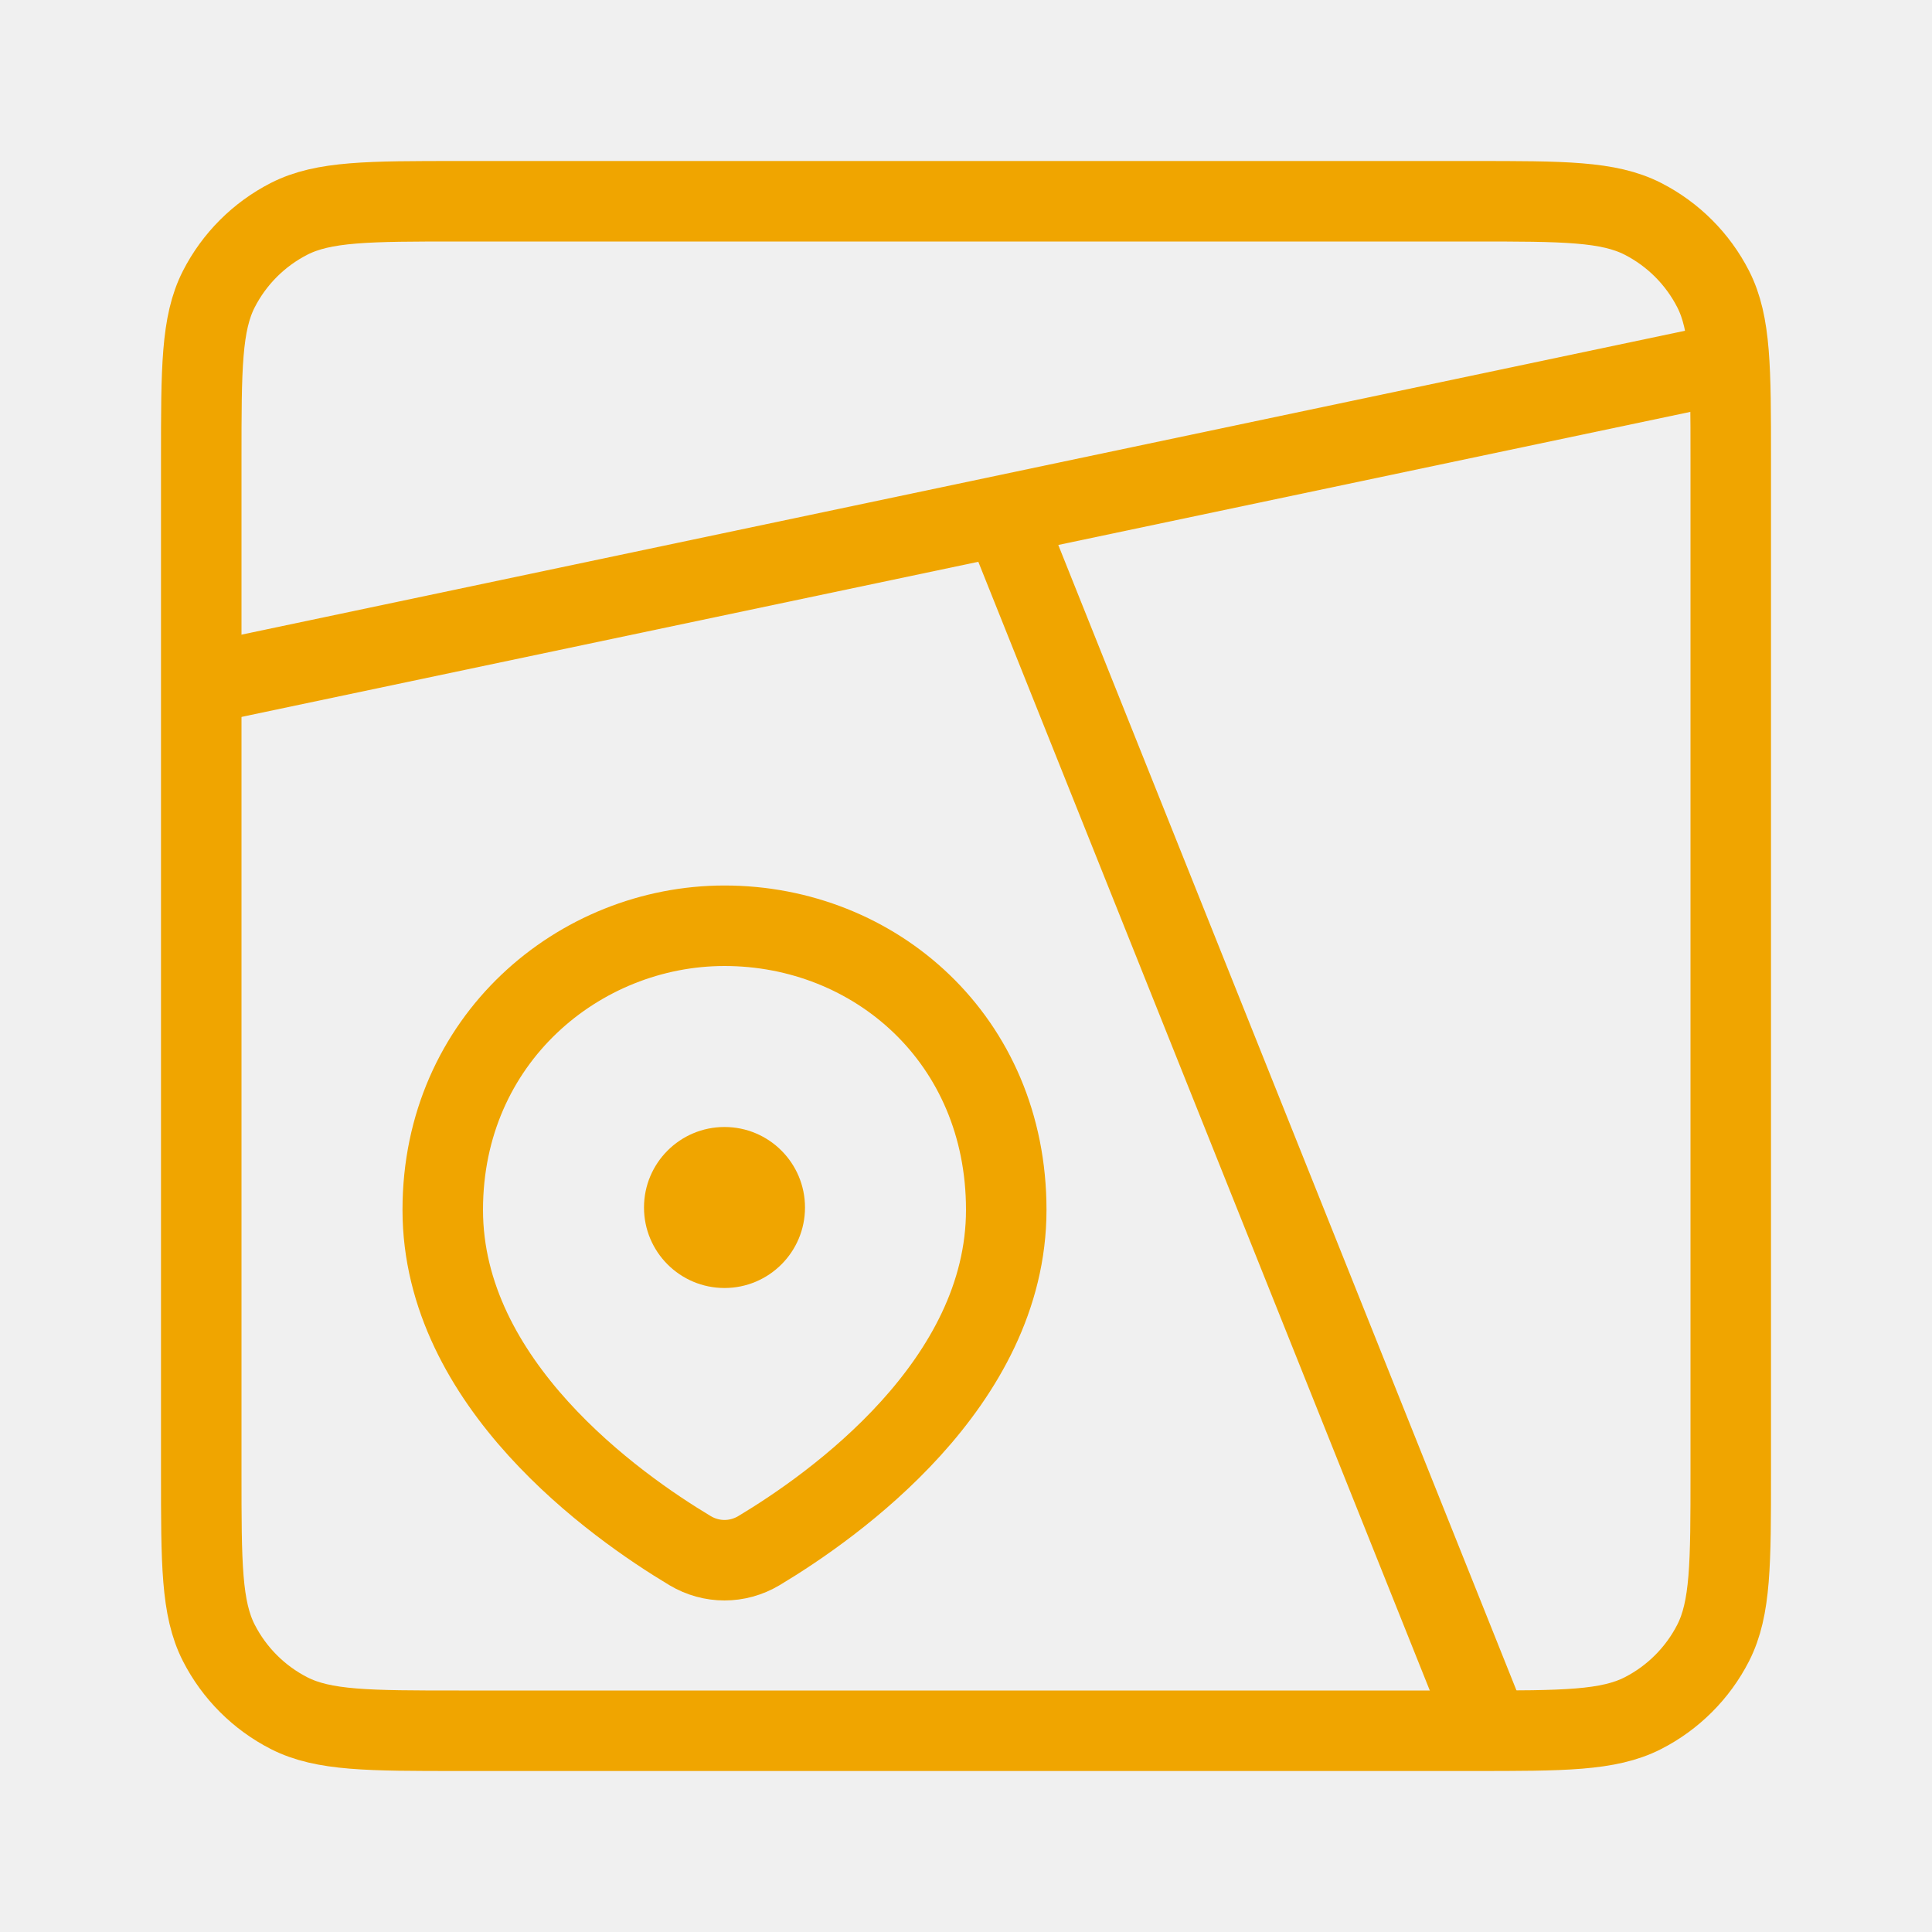
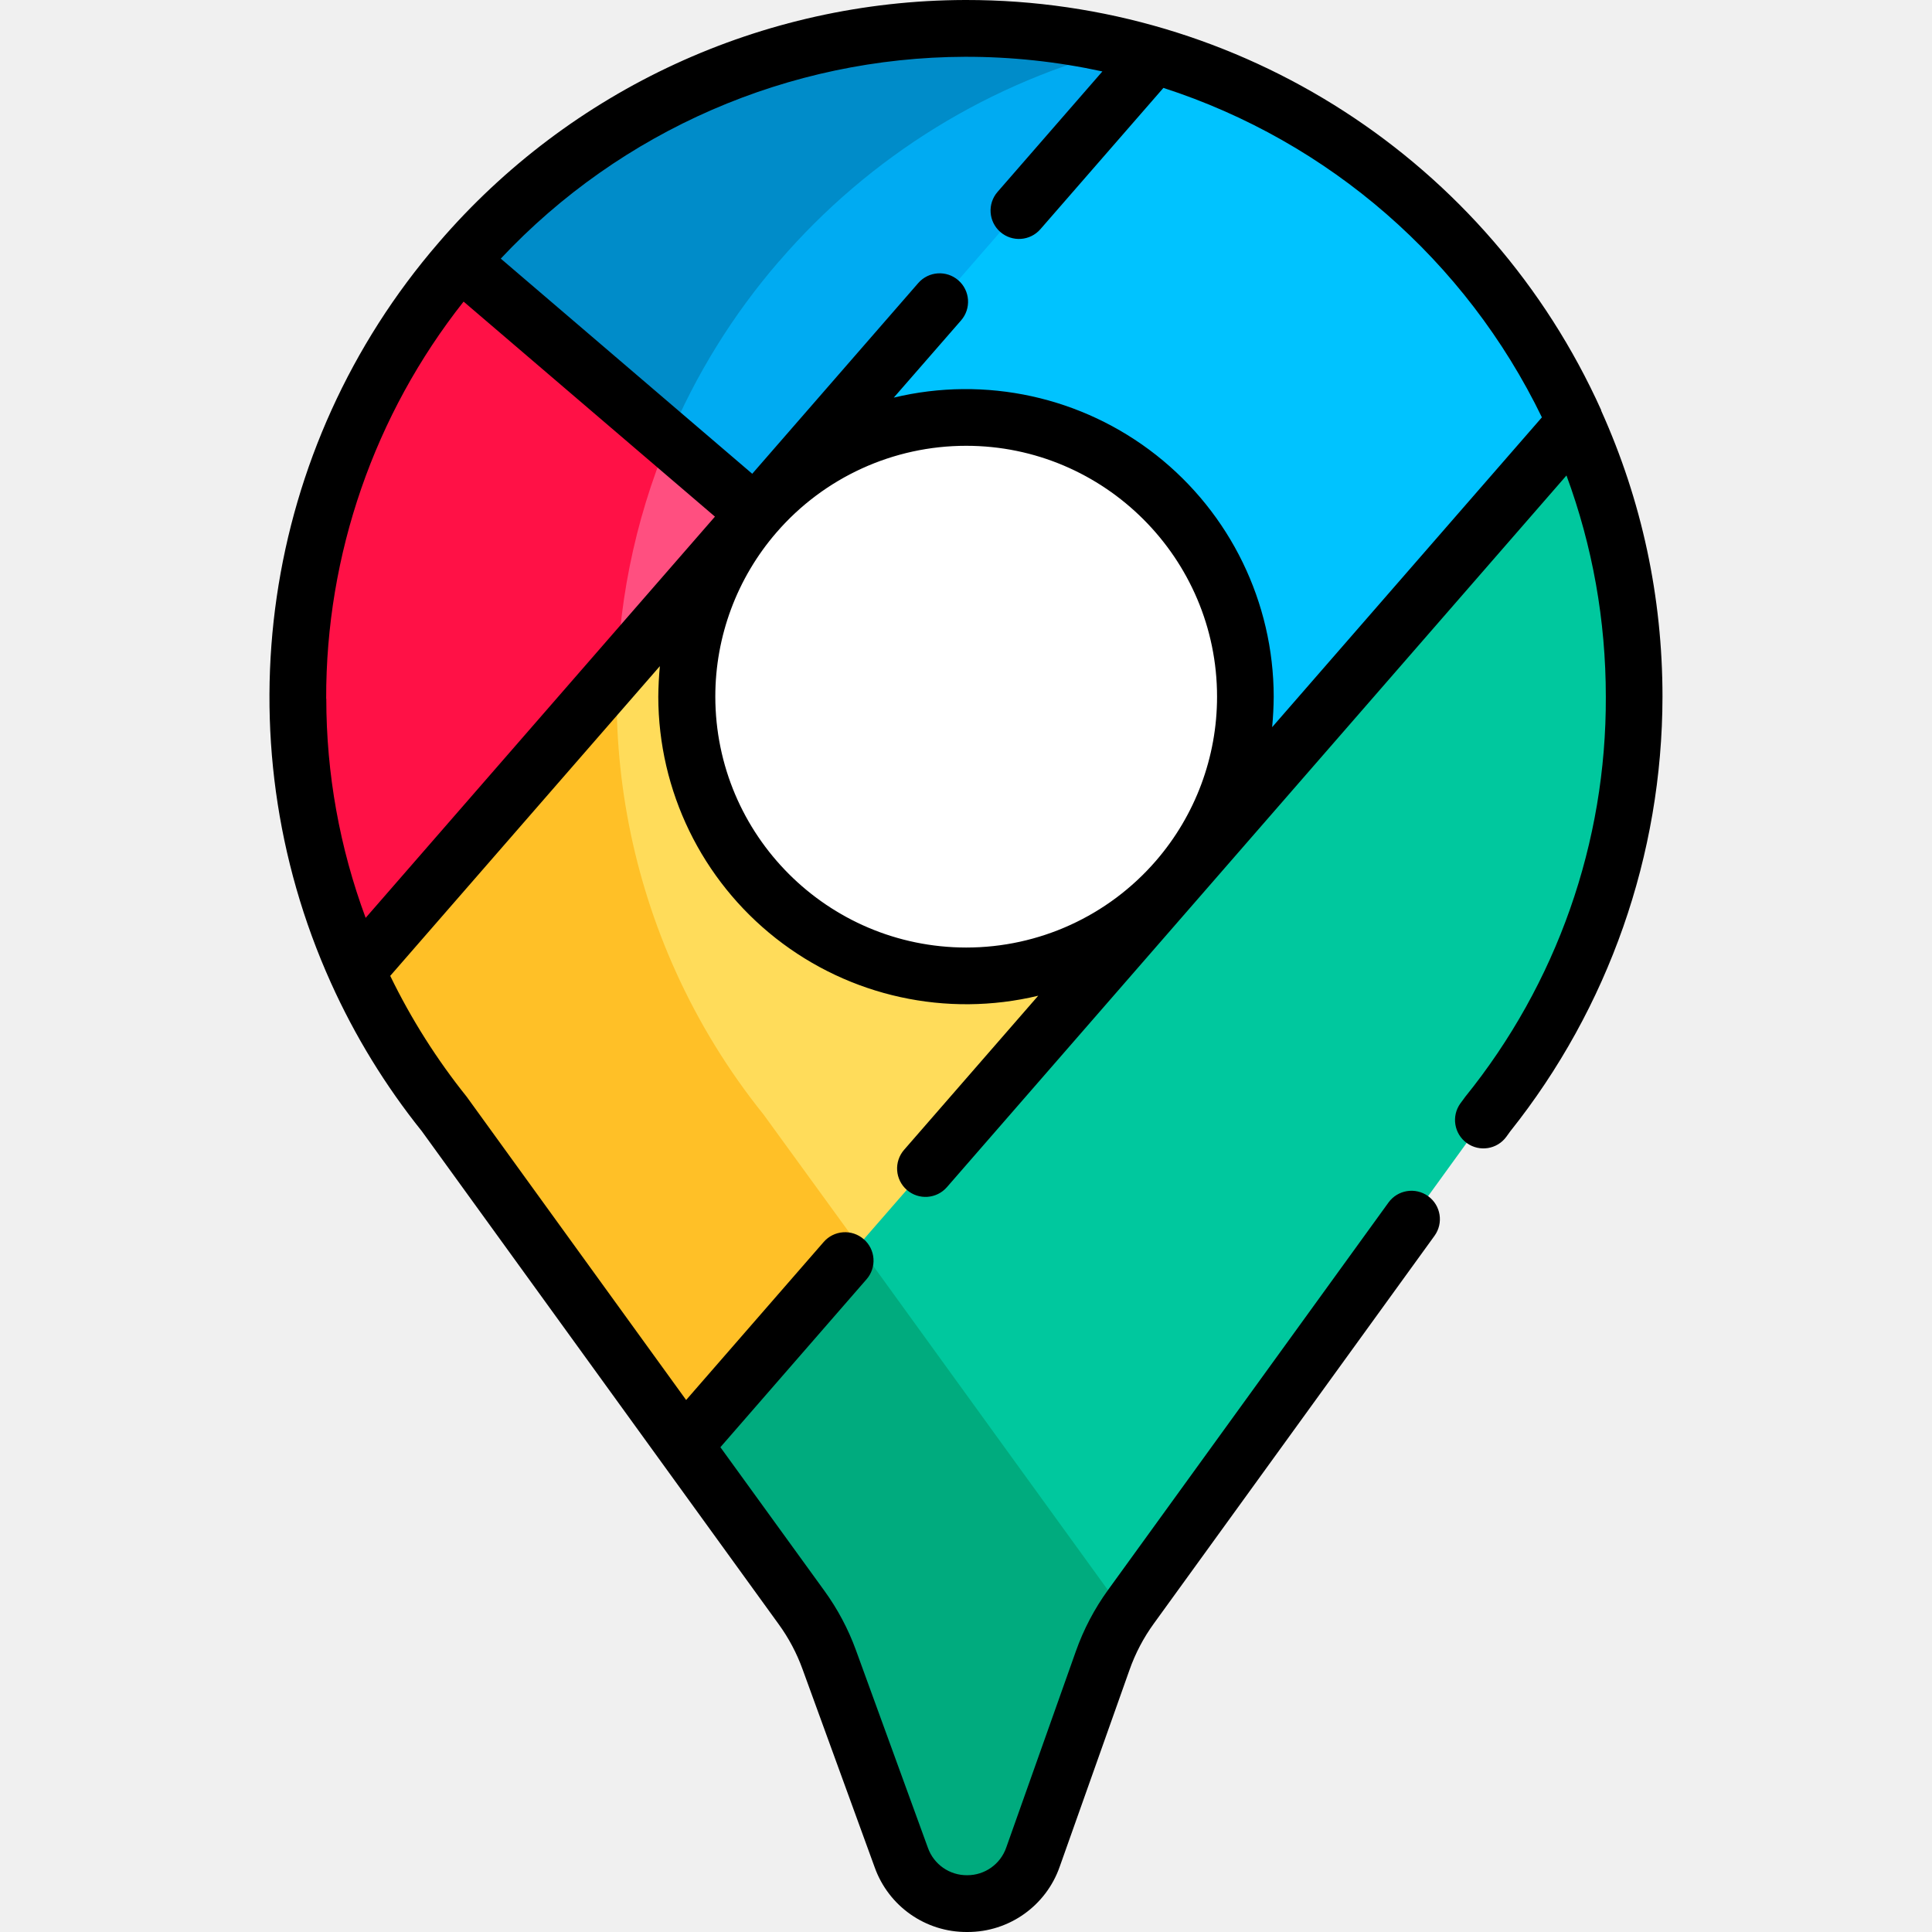
- <svg xmlns="http://www.w3.org/2000/svg" width="24" height="24" viewBox="0 0 24 24" fill="none">
-   <path d="M2.5 5.7C2.5 4.58 2.5 4.02 2.718 3.592C2.91 3.216 3.216 2.91 3.592 2.718C4.02 2.5 4.58 2.5 5.7 2.5H18.3C19.42 2.5 19.98 2.5 20.408 2.718C20.784 2.91 21.09 3.216 21.282 3.592C21.5 4.02 21.5 4.58 21.5 5.7V18.3C21.5 19.42 21.5 19.98 21.282 20.408C21.09 20.784 20.784 21.09 20.408 21.282C19.98 21.5 19.42 21.5 18.3 21.5H5.7C4.58 21.5 4.02 21.5 3.592 21.282C3.216 21.09 2.91 20.784 2.718 20.408C2.5 19.98 2.5 19.42 2.5 18.3V5.7Z" stroke="#F0A500" stroke-linecap="round" />
-   <path d="M12.5 15.029C12.5 17.188 10.36 18.704 9.427 19.263C9.162 19.421 8.838 19.421 8.573 19.263C7.64 18.704 5.5 17.188 5.5 15.029C5.5 12.912 7.196 11.5 9 11.5C10.867 11.5 12.5 12.912 12.5 15.029Z" stroke="#F0A500" />
-   <path d="M18.5 21.5L12.5 6.5" stroke="#F0A500" />
-   <path d="M21.5 4.5L2.5 8.5" stroke="#F0A500" />
-   <circle cx="9" cy="15" r="1" fill="#F0A500" />
+ <svg xmlns="http://www.w3.org/2000/svg" height="16" viewBox="0 0 15.957 15.957" width="16">
+   <path d="M13.498 5.753c0-.809-.174-1.577-.486-2.269L7.964 7.053l-2.312 4.885.968 1.337q.144.2.23.432l.595 1.634a.578.578 0 0 0 1.088-.005l.575-1.621q.086-.24.234-.446l2.942-4.065a5.5 5.5 0 0 0 1.213-3.452" fill="#00c89e" />
+   <path d="M7.969.234A5.51 5.51 0 0 0 3.8 2.157l2.437 2.084 2.06.306L9.532.456A5.5 5.5 0 0 0 7.969.234" fill="#00abf2" />
+   <path d="M9.532.456 4.748 5.952l2.9 3.694 5.363-6.161A5.53 5.53 0 0 0 9.532.457" fill="#00c3ff" />
+   <path d="m9.254 13.276-.968-1.337-1.593-2.201-1.041 2.201.968 1.337q.144.2.23.432l.595 1.634a.578.578 0 0 0 1.088-.005l.575-1.621a1.8 1.8 0 0 1 .189-.379z" fill="#00ab7e" />
+   <path d="M3.8 2.158a5.5 5.5 0 0 0-1.34 3.614 5.5 5.5 0 0 0 .487 2.25l2.188-.866 1.101-2.911.002-.002z" fill="#ff4f80" />
+   <path d="M5.094 5.772a5.5 5.5 0 0 1 .427-2.141L3.8 2.158a5.5 5.5 0 0 0-1.34 3.614 5.5 5.5 0 0 0 .487 2.25l2.188-.866.086-.227a5.5 5.5 0 0 1-.126-1.156" fill="#ff1146" />
+   <path d="M9.722 7.263 6.235 4.245 5.189 5.446 2.946 8.021a5.5 5.5 0 0 0 .727 1.184l1.979 2.733zc-.075.086 0 0 0 0" fill="#ffdc5a" />
+   <path d="M6.307 9.206a5.5 5.5 0 0 1-.727-1.184 5.5 5.5 0 0 1-.483-2.472L2.946 8.021a5.5 5.5 0 0 0 .727 1.184l1.979 2.733 1.439-1.653z" fill="#ffc027" />
+   <path d="M6.235 4.244a2.306 2.306 0 1 1 3.487 3.017 2.306 2.306 0 0 1-3.487-3.016" fill="#fff" />
+   <path d="M6.435 2.158A5.54 5.54 0 0 1 9.3.394a5.5 5.5 0 0 0-1.331-.16A5.51 5.51 0 0 0 3.8 2.157L5.522 3.63a5.5 5.5 0 0 1 .913-1.473" fill="#008cc9" />
+   <path d="M13.225 3.388A5.75 5.75 0 0 0 7.979 0h-.01a5.75 5.75 0 0 0-4.346 2.004 5.74 5.74 0 0 0-.89 6.113 5.7 5.7 0 0 0 .751 1.226l2.946 4.07a1.5 1.5 0 0 1 .199.375l.595 1.634a.805.805 0 0 0 .763.535h.003a.805.805 0 0 0 .763-.541l.575-1.621a1.5 1.5 0 0 1 .203-.387l2.317-3.201a.234.234 0 0 0-.38-.275l-2.317 3.201a2 2 0 0 0-.265.505l-.575 1.621a.34.34 0 0 1-.323.229.34.34 0 0 1-.324-.226l-.595-1.634a2 2 0 0 0-.26-.489l-.859-1.186 1.207-1.387a.234.234 0 0 0-.023-.331.234.234 0 0 0-.331.023l-1.136 1.305-1.799-2.486-.013-.018a5.3 5.3 0 0 1-.632-.999L5.45 5.502a3 3 0 0 0-.013.252 2.544 2.544 0 0 0 3.138 2.47L7.467 9.497a.234.234 0 1 0 .354.308l5.117-5.878c.215.583.325 1.196.325 1.828a5.22 5.22 0 0 1-1.162 3.305l-.013.018-.026.035a.234.234 0 1 0 .38.275l.031-.043a5.77 5.77 0 0 0 1.258-3.59c0-.825-.171-1.62-.507-2.365M7.969.469A5.3 5.3 0 0 1 9.105.59l-.866.995a.234.234 0 1 0 .354.308L9.609.726a5.28 5.28 0 0 1 3.126 2.721l-2.228 2.559q.012-.125.013-.252a2.544 2.544 0 0 0-3.138-2.47l.556-.638a.234.234 0 0 0-.354-.308L6.213 3.913 4.136 2.136A5.28 5.28 0 0 1 7.97.469M2.694 5.771a5.27 5.27 0 0 1 1.135-3.28l2.076 1.776L3.02 7.581a5.2 5.2 0 0 1-.325-1.81m3.213-.017a2.07 2.07 0 0 1 .505-1.356 2.07 2.07 0 0 1 1.567-.716c1.142 0 2.072.93 2.072 2.072a2.07 2.07 0 0 1-.505 1.356 2.07 2.07 0 0 1-1.567.716 2.074 2.074 0 0 1-2.072-2.072" />
</svg>
